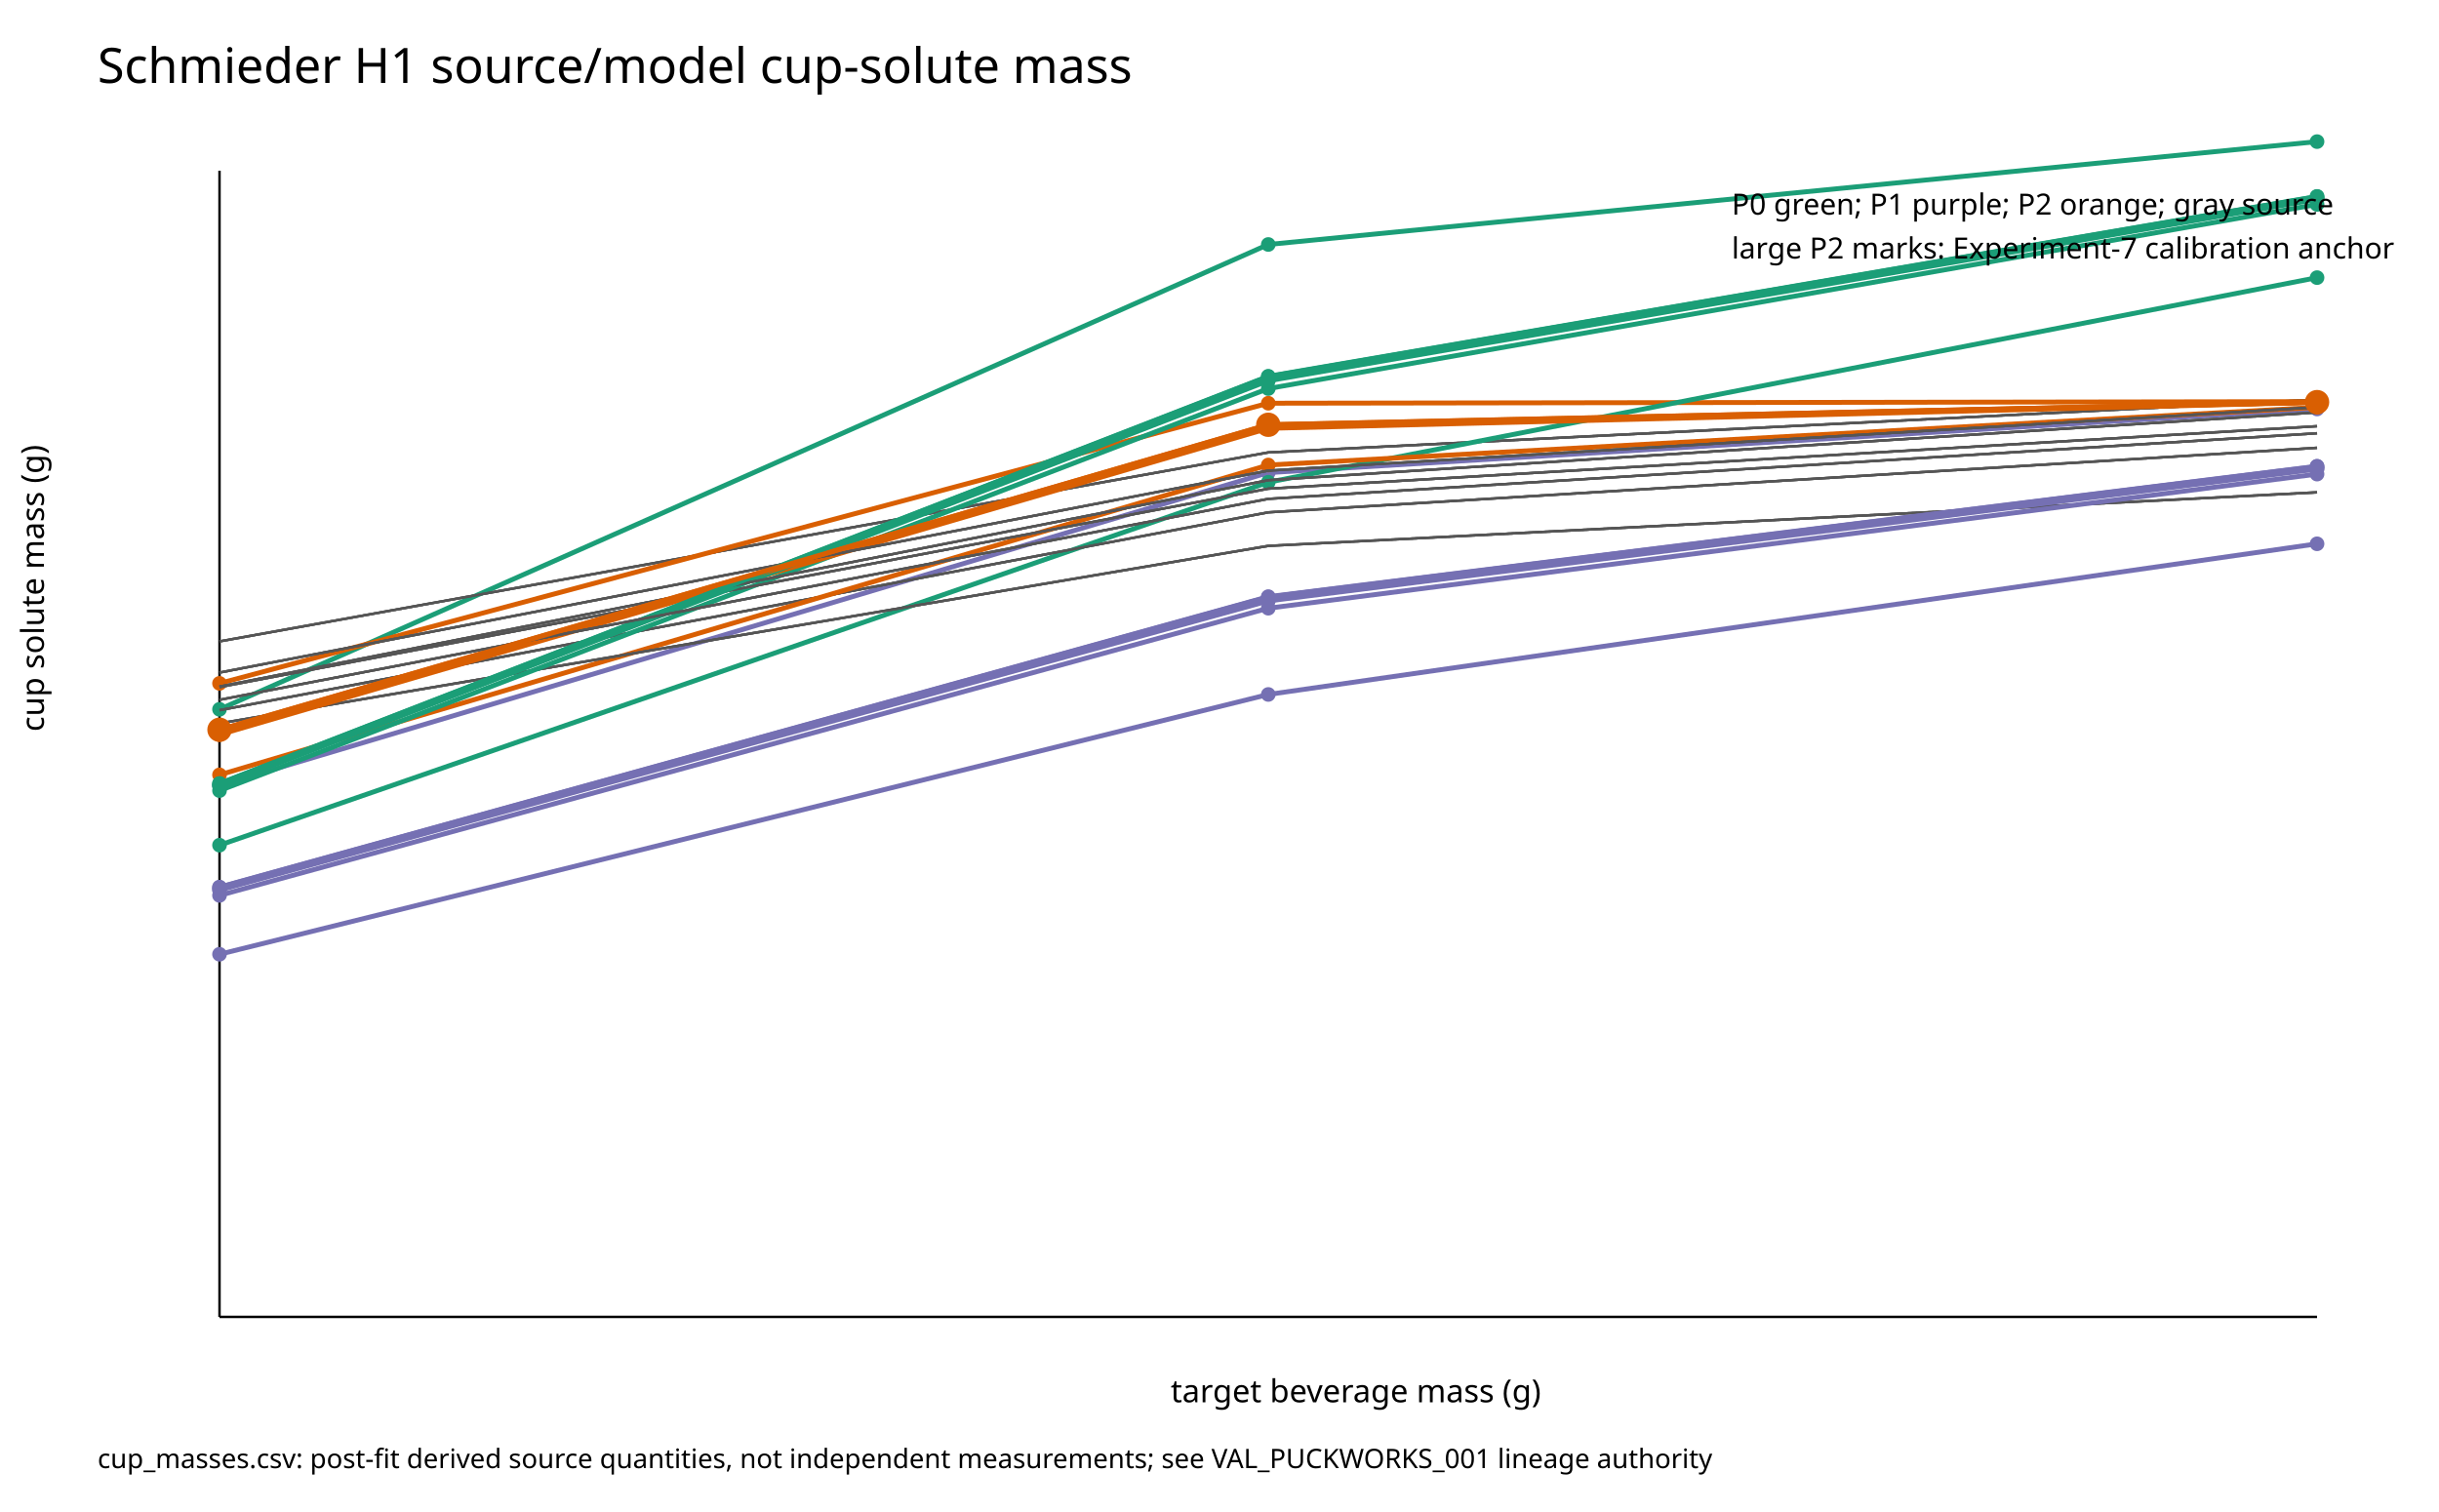
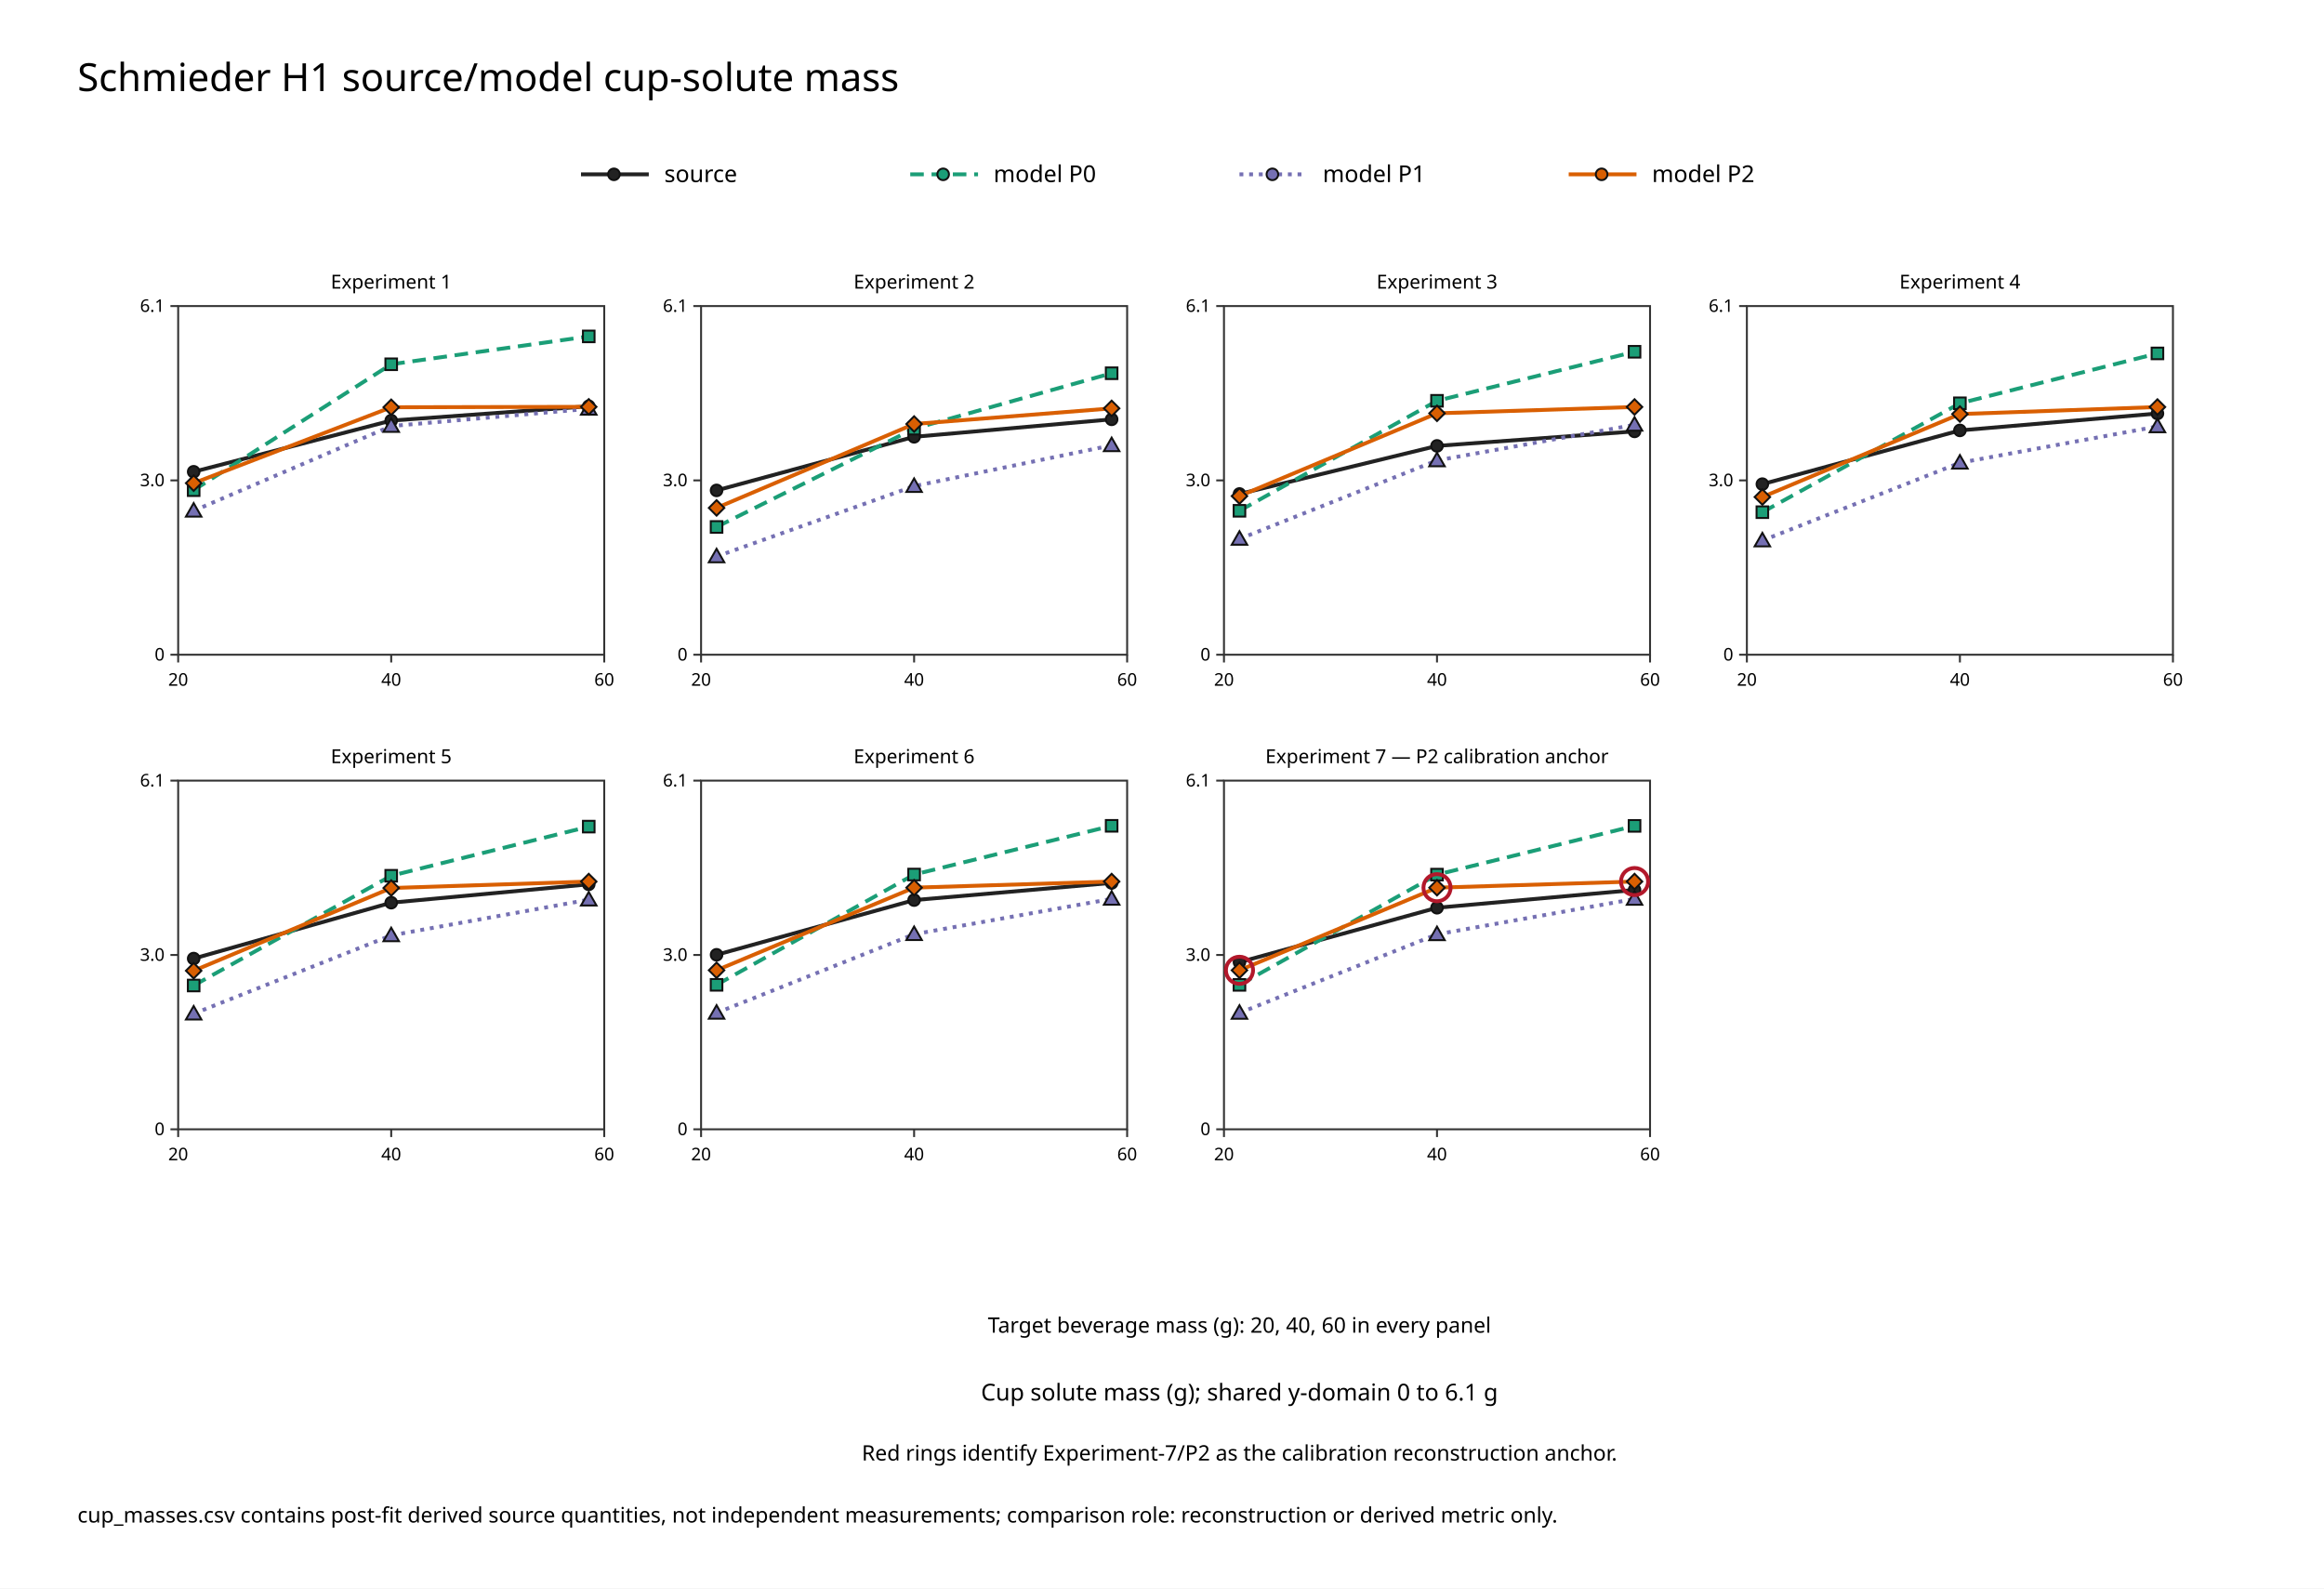
- <svg xmlns="http://www.w3.org/2000/svg" width="1000" height="620" viewBox="0 0 1000 620">
-   <rect x="0" y="0" width="1000" height="620" fill="white" />
-   <text x="40" y="34" font-family="sans-serif" font-size="20">Schmieder H1 source/model cup-solute mass</text>
-   <line x1="90" y1="540" x2="950" y2="540" stroke="black" />
-   <line x1="90" y1="70" x2="90" y2="540" stroke="black" />
-   <text x="480" y="575" font-family="sans-serif" font-size="13">target beverage mass (g)</text>
-   <text x="18" y="300" font-family="sans-serif" font-size="13" transform="rotate(-90 18 300)">cup solute mass (g)</text>
-   <polyline points="90.000,263.007 520.000,185.523 950.000,163.849" fill="none" stroke="#555555" stroke-width="1" />
-   <polyline points="90.000,290.857 520.000,100.251 950.000,58.068" fill="none" stroke="#1b9e77" stroke-width="2" />
-   <circle cx="90.000" cy="290.857" r="3" fill="#1b9e77" />
-   <circle cx="520.000" cy="100.251" r="3" fill="#1b9e77" />
-   <circle cx="950.000" cy="58.068" r="3" fill="#1b9e77" />
-   <polyline points="90.000,263.007 520.000,185.523 950.000,163.849" fill="none" stroke="#555555" stroke-width="1" />
-   <polyline points="90.000,322.102 520.000,193.801 950.000,167.705" fill="none" stroke="#7570b3" stroke-width="2" />
-   <circle cx="90.000" cy="322.102" r="3" fill="#7570b3" />
-   <circle cx="520.000" cy="193.801" r="3" fill="#7570b3" />
-   <circle cx="950.000" cy="167.705" r="3" fill="#7570b3" />
-   <polyline points="90.000,263.007 520.000,185.523 950.000,163.849" fill="none" stroke="#555555" stroke-width="1" />
-   <polyline points="90.000,280.217 520.000,165.344 950.000,164.690" fill="none" stroke="#d95f02" stroke-width="2" />
-   <circle cx="90.000" cy="280.217" r="3" fill="#d95f02" />
-   <circle cx="520.000" cy="165.344" r="3" fill="#d95f02" />
-   <circle cx="950.000" cy="164.690" r="3" fill="#d95f02" />
-   <polyline points="90.000,291.221 520.000,210.085 950.000,183.621" fill="none" stroke="#555555" stroke-width="1" />
-   <polyline points="90.000,346.567 520.000,197.740 950.000,113.841" fill="none" stroke="#1b9e77" stroke-width="2" />
-   <circle cx="90.000" cy="346.567" r="3" fill="#1b9e77" />
-   <circle cx="520.000" cy="197.740" r="3" fill="#1b9e77" />
-   <circle cx="950.000" cy="113.841" r="3" fill="#1b9e77" />
-   <polyline points="90.000,291.221 520.000,210.085 950.000,183.621" fill="none" stroke="#555555" stroke-width="1" />
-   <polyline points="90.000,391.297 520.000,284.764 950.000,222.987" fill="none" stroke="#7570b3" stroke-width="2" />
-   <circle cx="90.000" cy="391.297" r="3" fill="#7570b3" />
-   <circle cx="520.000" cy="284.764" r="3" fill="#7570b3" />
-   <circle cx="950.000" cy="222.987" r="3" fill="#7570b3" />
-   <polyline points="90.000,291.221 520.000,210.085 950.000,183.621" fill="none" stroke="#555555" stroke-width="1" />
-   <polyline points="90.000,317.723 520.000,190.682 950.000,167.028" fill="none" stroke="#d95f02" stroke-width="2" />
-   <circle cx="90.000" cy="317.723" r="3" fill="#d95f02" />
-   <circle cx="520.000" cy="190.682" r="3" fill="#d95f02" />
-   <circle cx="950.000" cy="167.028" r="3" fill="#d95f02" />
-   <polyline points="90.000,296.621 520.000,223.837 950.000,201.884" fill="none" stroke="#555555" stroke-width="1" />
-   <polyline points="90.000,322.086 520.000,155.565 950.000,81.330" fill="none" stroke="#1b9e77" stroke-width="2" />
-   <circle cx="90.000" cy="322.086" r="3" fill="#1b9e77" />
-   <circle cx="520.000" cy="155.565" r="3" fill="#1b9e77" />
-   <circle cx="950.000" cy="81.330" r="3" fill="#1b9e77" />
-   <polyline points="90.000,296.621 520.000,223.837 950.000,201.884" fill="none" stroke="#555555" stroke-width="1" />
-   <polyline points="90.000,364.684 520.000,245.859 950.000,191.955" fill="none" stroke="#7570b3" stroke-width="2" />
-   <circle cx="90.000" cy="364.684" r="3" fill="#7570b3" />
-   <circle cx="520.000" cy="245.859" r="3" fill="#7570b3" />
-   <circle cx="950.000" cy="191.955" r="3" fill="#7570b3" />
-   <polyline points="90.000,296.621 520.000,223.837 950.000,201.884" fill="none" stroke="#555555" stroke-width="1" />
-   <polyline points="90.000,299.800 520.000,174.508 950.000,164.905" fill="none" stroke="#d95f02" stroke-width="2" />
-   <circle cx="90.000" cy="299.800" r="3" fill="#d95f02" />
-   <circle cx="520.000" cy="174.508" r="3" fill="#d95f02" />
-   <circle cx="950.000" cy="164.905" r="3" fill="#d95f02" />
-   <polyline points="90.000,281.737 520.000,200.389 950.000,174.765" fill="none" stroke="#555555" stroke-width="1" />
-   <polyline points="90.000,324.192 520.000,159.331 950.000,83.818" fill="none" stroke="#1b9e77" stroke-width="2" />
-   <circle cx="90.000" cy="324.192" r="3" fill="#1b9e77" />
-   <circle cx="520.000" cy="159.331" r="3" fill="#1b9e77" />
-   <circle cx="950.000" cy="83.818" r="3" fill="#1b9e77" />
-   <polyline points="90.000,281.737 520.000,200.389 950.000,174.765" fill="none" stroke="#555555" stroke-width="1" />
-   <polyline points="90.000,367.162 520.000,249.400 950.000,194.411" fill="none" stroke="#7570b3" stroke-width="2" />
-   <circle cx="90.000" cy="367.162" r="3" fill="#7570b3" />
-   <circle cx="520.000" cy="249.400" r="3" fill="#7570b3" />
-   <circle cx="950.000" cy="194.411" r="3" fill="#7570b3" />
-   <polyline points="90.000,281.737 520.000,200.389 950.000,174.765" fill="none" stroke="#555555" stroke-width="1" />
-   <polyline points="90.000,301.232 520.000,175.638 950.000,164.978" fill="none" stroke="#d95f02" stroke-width="2" />
-   <circle cx="90.000" cy="301.232" r="3" fill="#d95f02" />
-   <circle cx="520.000" cy="175.638" r="3" fill="#d95f02" />
-   <circle cx="950.000" cy="164.978" r="3" fill="#d95f02" />
-   <polyline points="90.000,281.521 520.000,196.897 950.000,169.099" fill="none" stroke="#555555" stroke-width="1" />
-   <polyline points="90.000,322.300 520.000,156.147 950.000,81.737" fill="none" stroke="#1b9e77" stroke-width="2" />
-   <circle cx="90.000" cy="322.300" r="3" fill="#1b9e77" />
-   <circle cx="520.000" cy="156.147" r="3" fill="#1b9e77" />
-   <circle cx="950.000" cy="81.737" r="3" fill="#1b9e77" />
-   <polyline points="90.000,281.521 520.000,196.897 950.000,169.099" fill="none" stroke="#555555" stroke-width="1" />
-   <polyline points="90.000,364.989 520.000,246.418 950.000,192.359" fill="none" stroke="#7570b3" stroke-width="2" />
-   <circle cx="90.000" cy="364.989" r="3" fill="#7570b3" />
-   <circle cx="520.000" cy="246.418" r="3" fill="#7570b3" />
-   <circle cx="950.000" cy="192.359" r="3" fill="#7570b3" />
-   <polyline points="90.000,281.521 520.000,196.897 950.000,169.099" fill="none" stroke="#555555" stroke-width="1" />
-   <polyline points="90.000,299.906 520.000,174.682 950.000,164.916" fill="none" stroke="#d95f02" stroke-width="2" />
-   <circle cx="90.000" cy="299.906" r="3" fill="#d95f02" />
-   <circle cx="520.000" cy="174.682" r="3" fill="#d95f02" />
-   <circle cx="950.000" cy="164.916" r="3" fill="#d95f02" />
-   <polyline points="90.000,275.792 520.000,192.974 950.000,166.966" fill="none" stroke="#555555" stroke-width="1" />
-   <polyline points="90.000,321.273 520.000,154.297 950.000,80.541" fill="none" stroke="#1b9e77" stroke-width="2" />
-   <circle cx="90.000" cy="321.273" r="3" fill="#1b9e77" />
-   <circle cx="520.000" cy="154.297" r="3" fill="#1b9e77" />
-   <circle cx="950.000" cy="80.541" r="3" fill="#1b9e77" />
-   <polyline points="90.000,275.792 520.000,192.974 950.000,166.966" fill="none" stroke="#555555" stroke-width="1" />
-   <polyline points="90.000,363.766 520.000,244.675 950.000,191.174" fill="none" stroke="#7570b3" stroke-width="2" />
-   <circle cx="90.000" cy="363.766" r="3" fill="#7570b3" />
-   <circle cx="520.000" cy="244.675" r="3" fill="#7570b3" />
-   <circle cx="950.000" cy="191.174" r="3" fill="#7570b3" />
-   <polyline points="90.000,275.792 520.000,192.974 950.000,166.966" fill="none" stroke="#555555" stroke-width="1" />
-   <polyline points="90.000,299.214 520.000,174.145 950.000,164.885" fill="none" stroke="#d95f02" stroke-width="2" />
-   <circle cx="90.000" cy="299.214" r="3" fill="#d95f02" />
-   <circle cx="520.000" cy="174.145" r="3" fill="#d95f02" />
-   <circle cx="950.000" cy="164.885" r="3" fill="#d95f02" />
-   <polyline points="90.000,286.961 520.000,204.560 950.000,177.655" fill="none" stroke="#555555" stroke-width="1" />
-   <polyline points="90.000,321.320 520.000,154.427 950.000,80.631" fill="none" stroke="#1b9e77" stroke-width="2" />
-   <circle cx="90.000" cy="321.320" r="3" fill="#1b9e77" />
-   <circle cx="520.000" cy="154.427" r="3" fill="#1b9e77" />
-   <circle cx="950.000" cy="80.631" r="3" fill="#1b9e77" />
-   <polyline points="90.000,286.961 520.000,204.560 950.000,177.655" fill="none" stroke="#555555" stroke-width="1" />
-   <polyline points="90.000,363.834 520.000,244.801 950.000,191.263" fill="none" stroke="#7570b3" stroke-width="2" />
-   <circle cx="90.000" cy="363.834" r="3" fill="#7570b3" />
-   <circle cx="520.000" cy="244.801" r="3" fill="#7570b3" />
-   <circle cx="950.000" cy="191.263" r="3" fill="#7570b3" />
-   <polyline points="90.000,286.961 520.000,204.560 950.000,177.655" fill="none" stroke="#555555" stroke-width="1" />
-   <polyline points="90.000,299.237 520.000,174.183 950.000,164.887" fill="none" stroke="#d95f02" stroke-width="2" />
-   <circle cx="90.000" cy="299.237" r="5" fill="#d95f02" />
-   <circle cx="520.000" cy="174.183" r="5" fill="#d95f02" />
-   <circle cx="950.000" cy="164.887" r="5" fill="#d95f02" />
-   <text x="710" y="88" font-family="sans-serif" font-size="12">P0 green; P1 purple; P2 orange; gray source</text>
-   <text x="710" y="106" font-family="sans-serif" font-size="12">large P2 marks: Experiment-7 calibration anchor</text>
-   <text x="40" y="602" font-family="sans-serif" font-size="11">cup_masses.csv: post-fit derived source quantities, not independent measurements; see VAL_PUCKWORKS_001 lineage authority</text>
+ <svg xmlns="http://www.w3.org/2000/svg" width="1200" height="820" viewBox="0 0 1200 820">
+   <rect x="0" y="0" width="1200" height="820" fill="white" />
+   <g id="title-band" data-band="title" data-x="30" data-y="18" data-width="1140" data-height="42">
+     <text x="40.000" y="47.000" font-family="sans-serif" font-size="20">Schmieder H1 source/model cup-solute mass</text>
+   </g>
+   <g id="legend-band" data-band="legend" data-x="30" data-y="66" data-width="1140" data-height="48">
+     <line x1="300" y1="90" x2="335" y2="90" stroke="#222" stroke-width="2" />
+     <circle cx="317" cy="90" r="3" fill="#222" stroke="#111" />
+     <text x="343.000" y="94.000" font-family="sans-serif" font-size="12">source</text>
+     <line x1="470" y1="90" x2="505" y2="90" stroke="#1b9e77" stroke-width="2" stroke-dasharray="7 4" />
+     <circle cx="487" cy="90" r="3" fill="#1b9e77" stroke="#111" />
+     <text x="513.000" y="94.000" font-family="sans-serif" font-size="12">model P0</text>
+     <line x1="640" y1="90" x2="675" y2="90" stroke="#7570b3" stroke-width="2" stroke-dasharray="2 3" />
+     <circle cx="657" cy="90" r="3" fill="#7570b3" stroke="#111" />
+     <text x="683.000" y="94.000" font-family="sans-serif" font-size="12">model P1</text>
+     <line x1="810" y1="90" x2="845" y2="90" stroke="#d95f02" stroke-width="2" />
+     <circle cx="827" cy="90" r="3" fill="#d95f02" stroke="#111" />
+     <text x="853.000" y="94.000" font-family="sans-serif" font-size="12">model P2</text>
+   </g>
+   <g id="plot-band" data-band="plot" data-x="70" data-y="122" data-width="1080" data-height="540">
+     <g id="schm-exp-1" data-panel="schm-exp-1" data-plot-x="92.000" data-plot-y="158.000" data-plot-width="220.000" data-plot-height="180.000">
+       <rect x="92.000" y="158.000" width="220.000" height="180.000" fill="none" stroke="#333" />
+       <line x1="92.000" y1="338.000" x2="92.000" y2="342.000" stroke="#333" />
+       <text x="92.000" y="354.000" font-family="sans-serif" font-size="9" text-anchor="middle">20</text>
+       <line x1="202.000" y1="338.000" x2="202.000" y2="342.000" stroke="#333" />
+       <text x="202.000" y="354.000" font-family="sans-serif" font-size="9" text-anchor="middle">40</text>
+       <line x1="312.000" y1="338.000" x2="312.000" y2="342.000" stroke="#333" />
+       <text x="312.000" y="354.000" font-family="sans-serif" font-size="9" text-anchor="middle">60</text>
+       <line x1="88.000" y1="338.000" x2="92.000" y2="338.000" stroke="#333" />
+       <text x="85.000" y="341.000" font-family="sans-serif" font-size="9" text-anchor="end">0</text>
+       <line x1="88.000" y1="248.000" x2="92.000" y2="248.000" stroke="#333" />
+       <text x="85.000" y="251.000" font-family="sans-serif" font-size="9" text-anchor="end">3.0</text>
+       <line x1="88.000" y1="158.000" x2="92.000" y2="158.000" stroke="#333" />
+       <text x="85.000" y="161.000" font-family="sans-serif" font-size="9" text-anchor="end">6.1</text>
+       <polyline points="100.000,243.550 202.000,217.129 304.000,209.739" fill="none" stroke="#222" stroke-width="2" data-role="data" data-panel-ref="schm-exp-1" />
+       <circle cx="100.000" cy="243.550" r="3" fill="#222" stroke="#111" data-role="data" data-panel-ref="schm-exp-1" />
+       <circle cx="202.000" cy="217.129" r="3" fill="#222" stroke="#111" data-role="data" data-panel-ref="schm-exp-1" />
+       <circle cx="304.000" cy="209.739" r="3" fill="#222" stroke="#111" data-role="data" data-panel-ref="schm-exp-1" />
+       <polyline points="100.000,253.046 202.000,188.053 304.000,173.669" fill="none" stroke="#1b9e77" stroke-width="2" stroke-dasharray="7 4" data-role="data" data-panel-ref="schm-exp-1" />
+       <rect x="97.000" y="250.046" width="6" height="6" fill="#1b9e77" stroke="#111" data-role="data" data-panel-ref="schm-exp-1" />
+       <rect x="199.000" y="185.053" width="6" height="6" fill="#1b9e77" stroke="#111" data-role="data" data-panel-ref="schm-exp-1" />
+       <rect x="301.000" y="170.669" width="6" height="6" fill="#1b9e77" stroke="#111" data-role="data" data-panel-ref="schm-exp-1" />
+       <polyline points="100.000,263.700 202.000,219.952 304.000,211.054" fill="none" stroke="#7570b3" stroke-width="2" stroke-dasharray="2 3" data-role="data" data-panel-ref="schm-exp-1" />
+       <polygon points="100.000,259.700 96.000,266.700 104.000,266.700" fill="#7570b3" stroke="#111" data-role="data" data-panel-ref="schm-exp-1" />
+       <polygon points="202.000,215.952 198.000,222.952 206.000,222.952" fill="#7570b3" stroke="#111" data-role="data" data-panel-ref="schm-exp-1" />
+       <polygon points="304.000,207.054 300.000,214.054 308.000,214.054" fill="#7570b3" stroke="#111" data-role="data" data-panel-ref="schm-exp-1" />
+       <polyline points="100.000,249.418 202.000,210.248 304.000,210.025" fill="none" stroke="#d95f02" stroke-width="2" data-role="data" data-panel-ref="schm-exp-1" />
+       <polygon points="100.000,245.418 96.000,249.418 100.000,253.418 104.000,249.418" fill="#d95f02" stroke="#111" data-role="data" data-panel-ref="schm-exp-1" />
+       <polygon points="202.000,206.248 198.000,210.248 202.000,214.248 206.000,210.248" fill="#d95f02" stroke="#111" data-role="data" data-panel-ref="schm-exp-1" />
+       <polygon points="304.000,206.025 300.000,210.025 304.000,214.025 308.000,210.025" fill="#d95f02" stroke="#111" data-role="data" data-panel-ref="schm-exp-1" />
+       <text x="202.000" y="149.000" font-family="sans-serif" font-size="10" text-anchor="middle">Experiment 1</text>
+     </g>
+     <g id="schm-exp-2" data-panel="schm-exp-2" data-plot-x="362.000" data-plot-y="158.000" data-plot-width="220.000" data-plot-height="180.000">
+       <rect x="362.000" y="158.000" width="220.000" height="180.000" fill="none" stroke="#333" />
+       <line x1="362.000" y1="338.000" x2="362.000" y2="342.000" stroke="#333" />
+       <text x="362.000" y="354.000" font-family="sans-serif" font-size="9" text-anchor="middle">20</text>
+       <line x1="472.000" y1="338.000" x2="472.000" y2="342.000" stroke="#333" />
+       <text x="472.000" y="354.000" font-family="sans-serif" font-size="9" text-anchor="middle">40</text>
+       <line x1="582.000" y1="338.000" x2="582.000" y2="342.000" stroke="#333" />
+       <text x="582.000" y="354.000" font-family="sans-serif" font-size="9" text-anchor="middle">60</text>
+       <line x1="358.000" y1="338.000" x2="362.000" y2="338.000" stroke="#333" />
+       <text x="355.000" y="341.000" font-family="sans-serif" font-size="9" text-anchor="end">0</text>
+       <line x1="358.000" y1="248.000" x2="362.000" y2="248.000" stroke="#333" />
+       <text x="355.000" y="251.000" font-family="sans-serif" font-size="9" text-anchor="end">3.0</text>
+       <line x1="358.000" y1="158.000" x2="362.000" y2="158.000" stroke="#333" />
+       <text x="355.000" y="161.000" font-family="sans-serif" font-size="9" text-anchor="end">6.1</text>
+       <polyline points="370.000,253.170 472.000,225.504 574.000,216.481" fill="none" stroke="#222" stroke-width="2" data-role="data" data-panel-ref="schm-exp-2" />
+       <circle cx="370.000" cy="253.170" r="3" fill="#222" stroke="#111" data-role="data" data-panel-ref="schm-exp-2" />
+       <circle cx="472.000" cy="225.504" r="3" fill="#222" stroke="#111" data-role="data" data-panel-ref="schm-exp-2" />
+       <circle cx="574.000" cy="216.481" r="3" fill="#222" stroke="#111" data-role="data" data-panel-ref="schm-exp-2" />
+       <polyline points="370.000,272.043 472.000,221.295 574.000,192.687" fill="none" stroke="#1b9e77" stroke-width="2" stroke-dasharray="7 4" data-role="data" data-panel-ref="schm-exp-2" />
+       <rect x="367.000" y="269.043" width="6" height="6" fill="#1b9e77" stroke="#111" data-role="data" data-panel-ref="schm-exp-2" />
+       <rect x="469.000" y="218.295" width="6" height="6" fill="#1b9e77" stroke="#111" data-role="data" data-panel-ref="schm-exp-2" />
+       <rect x="571.000" y="189.687" width="6" height="6" fill="#1b9e77" stroke="#111" data-role="data" data-panel-ref="schm-exp-2" />
+       <polyline points="370.000,287.295 472.000,250.969 574.000,229.904" fill="none" stroke="#7570b3" stroke-width="2" stroke-dasharray="2 3" data-role="data" data-panel-ref="schm-exp-2" />
+       <polygon points="370.000,283.295 366.000,290.295 374.000,290.295" fill="#7570b3" stroke="#111" data-role="data" data-panel-ref="schm-exp-2" />
+       <polygon points="472.000,246.969 468.000,253.969 476.000,253.969" fill="#7570b3" stroke="#111" data-role="data" data-panel-ref="schm-exp-2" />
+       <polygon points="574.000,225.904 570.000,232.904 578.000,232.904" fill="#7570b3" stroke="#111" data-role="data" data-panel-ref="schm-exp-2" />
+       <polyline points="370.000,262.207 472.000,218.888 574.000,210.823" fill="none" stroke="#d95f02" stroke-width="2" data-role="data" data-panel-ref="schm-exp-2" />
+       <polygon points="370.000,258.207 366.000,262.207 370.000,266.207 374.000,262.207" fill="#d95f02" stroke="#111" data-role="data" data-panel-ref="schm-exp-2" />
+       <polygon points="472.000,214.888 468.000,218.888 472.000,222.888 476.000,218.888" fill="#d95f02" stroke="#111" data-role="data" data-panel-ref="schm-exp-2" />
+       <polygon points="574.000,206.823 570.000,210.823 574.000,214.823 578.000,210.823" fill="#d95f02" stroke="#111" data-role="data" data-panel-ref="schm-exp-2" />
+       <text x="472.000" y="149.000" font-family="sans-serif" font-size="10" text-anchor="middle">Experiment 2</text>
+     </g>
+     <g id="schm-exp-3" data-panel="schm-exp-3" data-plot-x="632.000" data-plot-y="158.000" data-plot-width="220.000" data-plot-height="180.000">
+       <rect x="632.000" y="158.000" width="220.000" height="180.000" fill="none" stroke="#333" />
+       <line x1="632.000" y1="338.000" x2="632.000" y2="342.000" stroke="#333" />
+       <text x="632.000" y="354.000" font-family="sans-serif" font-size="9" text-anchor="middle">20</text>
+       <line x1="742.000" y1="338.000" x2="742.000" y2="342.000" stroke="#333" />
+       <text x="742.000" y="354.000" font-family="sans-serif" font-size="9" text-anchor="middle">40</text>
+       <line x1="852.000" y1="338.000" x2="852.000" y2="342.000" stroke="#333" />
+       <text x="852.000" y="354.000" font-family="sans-serif" font-size="9" text-anchor="middle">60</text>
+       <line x1="628.000" y1="338.000" x2="632.000" y2="338.000" stroke="#333" />
+       <text x="625.000" y="341.000" font-family="sans-serif" font-size="9" text-anchor="end">0</text>
+       <line x1="628.000" y1="248.000" x2="632.000" y2="248.000" stroke="#333" />
+       <text x="625.000" y="251.000" font-family="sans-serif" font-size="9" text-anchor="end">3.0</text>
+       <line x1="628.000" y1="158.000" x2="632.000" y2="158.000" stroke="#333" />
+       <text x="625.000" y="161.000" font-family="sans-serif" font-size="9" text-anchor="end">6.1</text>
+       <polyline points="640.000,255.012 742.000,230.194 844.000,222.708" fill="none" stroke="#222" stroke-width="2" data-role="data" data-panel-ref="schm-exp-3" />
+       <circle cx="640.000" cy="255.012" r="3" fill="#222" stroke="#111" data-role="data" data-panel-ref="schm-exp-3" />
+       <circle cx="742.000" cy="230.194" r="3" fill="#222" stroke="#111" data-role="data" data-panel-ref="schm-exp-3" />
+       <circle cx="844.000" cy="222.708" r="3" fill="#222" stroke="#111" data-role="data" data-panel-ref="schm-exp-3" />
+       <polyline points="640.000,263.695 742.000,206.914 844.000,181.601" fill="none" stroke="#1b9e77" stroke-width="2" stroke-dasharray="7 4" data-role="data" data-panel-ref="schm-exp-3" />
+       <rect x="637.000" y="260.695" width="6" height="6" fill="#1b9e77" stroke="#111" data-role="data" data-panel-ref="schm-exp-3" />
+       <rect x="739.000" y="203.914" width="6" height="6" fill="#1b9e77" stroke="#111" data-role="data" data-panel-ref="schm-exp-3" />
+       <rect x="841.000" y="178.601" width="6" height="6" fill="#1b9e77" stroke="#111" data-role="data" data-panel-ref="schm-exp-3" />
+       <polyline points="640.000,278.220 742.000,237.703 844.000,219.322" fill="none" stroke="#7570b3" stroke-width="2" stroke-dasharray="2 3" data-role="data" data-panel-ref="schm-exp-3" />
+       <polygon points="640.000,274.220 636.000,281.220 644.000,281.220" fill="#7570b3" stroke="#111" data-role="data" data-panel-ref="schm-exp-3" />
+       <polygon points="742.000,233.703 738.000,240.703 746.000,240.703" fill="#7570b3" stroke="#111" data-role="data" data-panel-ref="schm-exp-3" />
+       <polygon points="844.000,215.322 840.000,222.322 848.000,222.322" fill="#7570b3" stroke="#111" data-role="data" data-panel-ref="schm-exp-3" />
+       <polyline points="640.000,256.096 742.000,213.373 844.000,210.099" fill="none" stroke="#d95f02" stroke-width="2" data-role="data" data-panel-ref="schm-exp-3" />
+       <polygon points="640.000,252.096 636.000,256.096 640.000,260.096 644.000,256.096" fill="#d95f02" stroke="#111" data-role="data" data-panel-ref="schm-exp-3" />
+       <polygon points="742.000,209.373 738.000,213.373 742.000,217.373 746.000,213.373" fill="#d95f02" stroke="#111" data-role="data" data-panel-ref="schm-exp-3" />
+       <polygon points="844.000,206.099 840.000,210.099 844.000,214.099 848.000,210.099" fill="#d95f02" stroke="#111" data-role="data" data-panel-ref="schm-exp-3" />
+       <text x="742.000" y="149.000" font-family="sans-serif" font-size="10" text-anchor="middle">Experiment 3</text>
+     </g>
+     <g id="schm-exp-4" data-panel="schm-exp-4" data-plot-x="902.000" data-plot-y="158.000" data-plot-width="220.000" data-plot-height="180.000">
+       <rect x="902.000" y="158.000" width="220.000" height="180.000" fill="none" stroke="#333" />
+       <line x1="902.000" y1="338.000" x2="902.000" y2="342.000" stroke="#333" />
+       <text x="902.000" y="354.000" font-family="sans-serif" font-size="9" text-anchor="middle">20</text>
+       <line x1="1012.000" y1="338.000" x2="1012.000" y2="342.000" stroke="#333" />
+       <text x="1012.000" y="354.000" font-family="sans-serif" font-size="9" text-anchor="middle">40</text>
+       <line x1="1122.000" y1="338.000" x2="1122.000" y2="342.000" stroke="#333" />
+       <text x="1122.000" y="354.000" font-family="sans-serif" font-size="9" text-anchor="middle">60</text>
+       <line x1="898.000" y1="338.000" x2="902.000" y2="338.000" stroke="#333" />
+       <text x="895.000" y="341.000" font-family="sans-serif" font-size="9" text-anchor="end">0</text>
+       <line x1="898.000" y1="248.000" x2="902.000" y2="248.000" stroke="#333" />
+       <text x="895.000" y="251.000" font-family="sans-serif" font-size="9" text-anchor="end">3.0</text>
+       <line x1="898.000" y1="158.000" x2="902.000" y2="158.000" stroke="#333" />
+       <text x="895.000" y="161.000" font-family="sans-serif" font-size="9" text-anchor="end">6.1</text>
+       <polyline points="910.000,249.937 1012.000,222.198 1114.000,213.461" fill="none" stroke="#222" stroke-width="2" data-role="data" data-panel-ref="schm-exp-4" />
+       <circle cx="910.000" cy="249.937" r="3" fill="#222" stroke="#111" data-role="data" data-panel-ref="schm-exp-4" />
+       <circle cx="1012.000" cy="222.198" r="3" fill="#222" stroke="#111" data-role="data" data-panel-ref="schm-exp-4" />
+       <circle cx="1114.000" cy="213.461" r="3" fill="#222" stroke="#111" data-role="data" data-panel-ref="schm-exp-4" />
+       <polyline points="910.000,264.413 1012.000,208.198 1114.000,182.449" fill="none" stroke="#1b9e77" stroke-width="2" stroke-dasharray="7 4" data-role="data" data-panel-ref="schm-exp-4" />
+       <rect x="907.000" y="261.413" width="6" height="6" fill="#1b9e77" stroke="#111" data-role="data" data-panel-ref="schm-exp-4" />
+       <rect x="1009.000" y="205.198" width="6" height="6" fill="#1b9e77" stroke="#111" data-role="data" data-panel-ref="schm-exp-4" />
+       <rect x="1111.000" y="179.449" width="6" height="6" fill="#1b9e77" stroke="#111" data-role="data" data-panel-ref="schm-exp-4" />
+       <polyline points="910.000,279.065 1012.000,238.910 1114.000,220.160" fill="none" stroke="#7570b3" stroke-width="2" stroke-dasharray="2 3" data-role="data" data-panel-ref="schm-exp-4" />
+       <polygon points="910.000,275.065 906.000,282.065 914.000,282.065" fill="#7570b3" stroke="#111" data-role="data" data-panel-ref="schm-exp-4" />
+       <polygon points="1012.000,234.910 1008.000,241.910 1016.000,241.910" fill="#7570b3" stroke="#111" data-role="data" data-panel-ref="schm-exp-4" />
+       <polygon points="1114.000,216.160 1110.000,223.160 1118.000,223.160" fill="#7570b3" stroke="#111" data-role="data" data-panel-ref="schm-exp-4" />
+       <polyline points="910.000,256.584 1012.000,213.759 1114.000,210.124" fill="none" stroke="#d95f02" stroke-width="2" data-role="data" data-panel-ref="schm-exp-4" />
+       <polygon points="910.000,252.584 906.000,256.584 910.000,260.584 914.000,256.584" fill="#d95f02" stroke="#111" data-role="data" data-panel-ref="schm-exp-4" />
+       <polygon points="1012.000,209.759 1008.000,213.759 1012.000,217.759 1016.000,213.759" fill="#d95f02" stroke="#111" data-role="data" data-panel-ref="schm-exp-4" />
+       <polygon points="1114.000,206.124 1110.000,210.124 1114.000,214.124 1118.000,210.124" fill="#d95f02" stroke="#111" data-role="data" data-panel-ref="schm-exp-4" />
+       <text x="1012.000" y="149.000" font-family="sans-serif" font-size="10" text-anchor="middle">Experiment 4</text>
+     </g>
+     <g id="schm-exp-5" data-panel="schm-exp-5" data-plot-x="92.000" data-plot-y="403.000" data-plot-width="220.000" data-plot-height="180.000">
+       <rect x="92.000" y="403.000" width="220.000" height="180.000" fill="none" stroke="#333" />
+       <line x1="92.000" y1="583.000" x2="92.000" y2="587.000" stroke="#333" />
+       <text x="92.000" y="599.000" font-family="sans-serif" font-size="9" text-anchor="middle">20</text>
+       <line x1="202.000" y1="583.000" x2="202.000" y2="587.000" stroke="#333" />
+       <text x="202.000" y="599.000" font-family="sans-serif" font-size="9" text-anchor="middle">40</text>
+       <line x1="312.000" y1="583.000" x2="312.000" y2="587.000" stroke="#333" />
+       <text x="312.000" y="599.000" font-family="sans-serif" font-size="9" text-anchor="middle">60</text>
+       <line x1="88.000" y1="583.000" x2="92.000" y2="583.000" stroke="#333" />
+       <text x="85.000" y="586.000" font-family="sans-serif" font-size="9" text-anchor="end">0</text>
+       <line x1="88.000" y1="493.000" x2="92.000" y2="493.000" stroke="#333" />
+       <text x="85.000" y="496.000" font-family="sans-serif" font-size="9" text-anchor="end">3.0</text>
+       <line x1="88.000" y1="403.000" x2="92.000" y2="403.000" stroke="#333" />
+       <text x="85.000" y="406.000" font-family="sans-serif" font-size="9" text-anchor="end">6.1</text>
+       <polyline points="100.000,494.863 202.000,466.008 304.000,456.529" fill="none" stroke="#222" stroke-width="2" data-role="data" data-panel-ref="schm-exp-5" />
+       <circle cx="100.000" cy="494.863" r="3" fill="#222" stroke="#111" data-role="data" data-panel-ref="schm-exp-5" />
+       <circle cx="202.000" cy="466.008" r="3" fill="#222" stroke="#111" data-role="data" data-panel-ref="schm-exp-5" />
+       <circle cx="304.000" cy="456.529" r="3" fill="#222" stroke="#111" data-role="data" data-panel-ref="schm-exp-5" />
+       <polyline points="100.000,508.768 202.000,452.112 304.000,426.740" fill="none" stroke="#1b9e77" stroke-width="2" stroke-dasharray="7 4" data-role="data" data-panel-ref="schm-exp-5" />
+       <rect x="97.000" y="505.768" width="6" height="6" fill="#1b9e77" stroke="#111" data-role="data" data-panel-ref="schm-exp-5" />
+       <rect x="199.000" y="449.112" width="6" height="6" fill="#1b9e77" stroke="#111" data-role="data" data-panel-ref="schm-exp-5" />
+       <rect x="301.000" y="423.740" width="6" height="6" fill="#1b9e77" stroke="#111" data-role="data" data-panel-ref="schm-exp-5" />
+       <polyline points="100.000,523.324 202.000,482.893 304.000,464.460" fill="none" stroke="#7570b3" stroke-width="2" stroke-dasharray="2 3" data-role="data" data-panel-ref="schm-exp-5" />
+       <polygon points="100.000,519.324 96.000,526.324 104.000,526.324" fill="#7570b3" stroke="#111" data-role="data" data-panel-ref="schm-exp-5" />
+       <polygon points="202.000,478.893 198.000,485.893 206.000,485.893" fill="#7570b3" stroke="#111" data-role="data" data-panel-ref="schm-exp-5" />
+       <polygon points="304.000,460.460 300.000,467.460 308.000,467.460" fill="#7570b3" stroke="#111" data-role="data" data-panel-ref="schm-exp-5" />
+       <polyline points="100.000,501.132 202.000,458.433 304.000,455.103" fill="none" stroke="#d95f02" stroke-width="2" data-role="data" data-panel-ref="schm-exp-5" />
+       <polygon points="100.000,497.132 96.000,501.132 100.000,505.132 104.000,501.132" fill="#d95f02" stroke="#111" data-role="data" data-panel-ref="schm-exp-5" />
+       <polygon points="202.000,454.433 198.000,458.433 202.000,462.433 206.000,458.433" fill="#d95f02" stroke="#111" data-role="data" data-panel-ref="schm-exp-5" />
+       <polygon points="304.000,451.103 300.000,455.103 304.000,459.103 308.000,455.103" fill="#d95f02" stroke="#111" data-role="data" data-panel-ref="schm-exp-5" />
+       <text x="202.000" y="394.000" font-family="sans-serif" font-size="10" text-anchor="middle">Experiment 5</text>
+     </g>
+     <g id="schm-exp-6" data-panel="schm-exp-6" data-plot-x="362.000" data-plot-y="403.000" data-plot-width="220.000" data-plot-height="180.000">
+       <rect x="362.000" y="403.000" width="220.000" height="180.000" fill="none" stroke="#333" />
+       <line x1="362.000" y1="583.000" x2="362.000" y2="587.000" stroke="#333" />
+       <text x="362.000" y="599.000" font-family="sans-serif" font-size="9" text-anchor="middle">20</text>
+       <line x1="472.000" y1="583.000" x2="472.000" y2="587.000" stroke="#333" />
+       <text x="472.000" y="599.000" font-family="sans-serif" font-size="9" text-anchor="middle">40</text>
+       <line x1="582.000" y1="583.000" x2="582.000" y2="587.000" stroke="#333" />
+       <text x="582.000" y="599.000" font-family="sans-serif" font-size="9" text-anchor="middle">60</text>
+       <line x1="358.000" y1="583.000" x2="362.000" y2="583.000" stroke="#333" />
+       <text x="355.000" y="586.000" font-family="sans-serif" font-size="9" text-anchor="end">0</text>
+       <line x1="358.000" y1="493.000" x2="362.000" y2="493.000" stroke="#333" />
+       <text x="355.000" y="496.000" font-family="sans-serif" font-size="9" text-anchor="end">3.0</text>
+       <line x1="358.000" y1="403.000" x2="362.000" y2="403.000" stroke="#333" />
+       <text x="355.000" y="406.000" font-family="sans-serif" font-size="9" text-anchor="end">6.1</text>
+       <polyline points="370.000,492.909 472.000,464.670 574.000,455.801" fill="none" stroke="#222" stroke-width="2" data-role="data" data-panel-ref="schm-exp-6" />
+       <circle cx="370.000" cy="492.909" r="3" fill="#222" stroke="#111" data-role="data" data-panel-ref="schm-exp-6" />
+       <circle cx="472.000" cy="464.670" r="3" fill="#222" stroke="#111" data-role="data" data-panel-ref="schm-exp-6" />
+       <circle cx="574.000" cy="455.801" r="3" fill="#222" stroke="#111" data-role="data" data-panel-ref="schm-exp-6" />
+       <polyline points="370.000,508.418 472.000,451.482 574.000,426.332" fill="none" stroke="#1b9e77" stroke-width="2" stroke-dasharray="7 4" data-role="data" data-panel-ref="schm-exp-6" />
+       <rect x="367.000" y="505.418" width="6" height="6" fill="#1b9e77" stroke="#111" data-role="data" data-panel-ref="schm-exp-6" />
+       <rect x="469.000" y="448.482" width="6" height="6" fill="#1b9e77" stroke="#111" data-role="data" data-panel-ref="schm-exp-6" />
+       <rect x="571.000" y="423.332" width="6" height="6" fill="#1b9e77" stroke="#111" data-role="data" data-panel-ref="schm-exp-6" />
+       <polyline points="370.000,522.907 472.000,482.299 574.000,464.056" fill="none" stroke="#7570b3" stroke-width="2" stroke-dasharray="2 3" data-role="data" data-panel-ref="schm-exp-6" />
+       <polygon points="370.000,518.907 366.000,525.907 374.000,525.907" fill="#7570b3" stroke="#111" data-role="data" data-panel-ref="schm-exp-6" />
+       <polygon points="472.000,478.299 468.000,485.299 476.000,485.299" fill="#7570b3" stroke="#111" data-role="data" data-panel-ref="schm-exp-6" />
+       <polygon points="574.000,460.056 570.000,467.056 578.000,467.056" fill="#7570b3" stroke="#111" data-role="data" data-panel-ref="schm-exp-6" />
+       <polyline points="370.000,500.896 472.000,458.250 574.000,455.092" fill="none" stroke="#d95f02" stroke-width="2" data-role="data" data-panel-ref="schm-exp-6" />
+       <polygon points="370.000,496.896 366.000,500.896 370.000,504.896 374.000,500.896" fill="#d95f02" stroke="#111" data-role="data" data-panel-ref="schm-exp-6" />
+       <polygon points="472.000,454.250 468.000,458.250 472.000,462.250 476.000,458.250" fill="#d95f02" stroke="#111" data-role="data" data-panel-ref="schm-exp-6" />
+       <polygon points="574.000,451.092 570.000,455.092 574.000,459.092 578.000,455.092" fill="#d95f02" stroke="#111" data-role="data" data-panel-ref="schm-exp-6" />
+       <text x="472.000" y="394.000" font-family="sans-serif" font-size="10" text-anchor="middle">Experiment 6</text>
+     </g>
+     <g id="schm-exp-7" data-panel="schm-exp-7" data-plot-x="632.000" data-plot-y="403.000" data-plot-width="220.000" data-plot-height="180.000">
+       <rect x="632.000" y="403.000" width="220.000" height="180.000" fill="none" stroke="#333" />
+       <line x1="632.000" y1="583.000" x2="632.000" y2="587.000" stroke="#333" />
+       <text x="632.000" y="599.000" font-family="sans-serif" font-size="9" text-anchor="middle">20</text>
+       <line x1="742.000" y1="583.000" x2="742.000" y2="587.000" stroke="#333" />
+       <text x="742.000" y="599.000" font-family="sans-serif" font-size="9" text-anchor="middle">40</text>
+       <line x1="852.000" y1="583.000" x2="852.000" y2="587.000" stroke="#333" />
+       <text x="852.000" y="599.000" font-family="sans-serif" font-size="9" text-anchor="middle">60</text>
+       <line x1="628.000" y1="583.000" x2="632.000" y2="583.000" stroke="#333" />
+       <text x="625.000" y="586.000" font-family="sans-serif" font-size="9" text-anchor="end">0</text>
+       <line x1="628.000" y1="493.000" x2="632.000" y2="493.000" stroke="#333" />
+       <text x="625.000" y="496.000" font-family="sans-serif" font-size="9" text-anchor="end">3.0</text>
+       <line x1="628.000" y1="403.000" x2="632.000" y2="403.000" stroke="#333" />
+       <text x="625.000" y="406.000" font-family="sans-serif" font-size="9" text-anchor="end">6.1</text>
+       <polyline points="640.000,496.718 742.000,468.620 844.000,459.446" fill="none" stroke="#222" stroke-width="2" data-role="data" data-panel-ref="schm-exp-7" />
+       <circle cx="640.000" cy="496.718" r="3" fill="#222" stroke="#111" data-role="data" data-panel-ref="schm-exp-7" />
+       <circle cx="742.000" cy="468.620" r="3" fill="#222" stroke="#111" data-role="data" data-panel-ref="schm-exp-7" />
+       <circle cx="844.000" cy="459.446" r="3" fill="#222" stroke="#111" data-role="data" data-panel-ref="schm-exp-7" />
+       <polyline points="640.000,508.434 742.000,451.526 844.000,426.363" fill="none" stroke="#1b9e77" stroke-width="2" stroke-dasharray="7 4" data-role="data" data-panel-ref="schm-exp-7" />
+       <rect x="637.000" y="505.434" width="6" height="6" fill="#1b9e77" stroke="#111" data-role="data" data-panel-ref="schm-exp-7" />
+       <rect x="739.000" y="448.526" width="6" height="6" fill="#1b9e77" stroke="#111" data-role="data" data-panel-ref="schm-exp-7" />
+       <rect x="841.000" y="423.363" width="6" height="6" fill="#1b9e77" stroke="#111" data-role="data" data-panel-ref="schm-exp-7" />
+       <polyline points="640.000,522.930 742.000,482.342 844.000,464.087" fill="none" stroke="#7570b3" stroke-width="2" stroke-dasharray="2 3" data-role="data" data-panel-ref="schm-exp-7" />
+       <polygon points="640.000,518.930 636.000,525.930 644.000,525.930" fill="#7570b3" stroke="#111" data-role="data" data-panel-ref="schm-exp-7" />
+       <polygon points="742.000,478.342 738.000,485.342 746.000,485.342" fill="#7570b3" stroke="#111" data-role="data" data-panel-ref="schm-exp-7" />
+       <polygon points="844.000,460.087 840.000,467.087 848.000,467.087" fill="#7570b3" stroke="#111" data-role="data" data-panel-ref="schm-exp-7" />
+       <polyline points="640.000,500.904 742.000,458.263 844.000,455.093" fill="none" stroke="#d95f02" stroke-width="2" data-role="data" data-panel-ref="schm-exp-7" />
+       <polygon points="640.000,496.904 636.000,500.904 640.000,504.904 644.000,500.904" fill="#d95f02" stroke="#111" data-role="data" data-panel-ref="schm-exp-7" />
+       <circle cx="640.000" cy="500.904" r="7" fill="none" stroke="#b2182b" stroke-width="2" data-role="data" data-panel-ref="schm-exp-7" />
+       <polygon points="742.000,454.263 738.000,458.263 742.000,462.263 746.000,458.263" fill="#d95f02" stroke="#111" data-role="data" data-panel-ref="schm-exp-7" />
+       <circle cx="742.000" cy="458.263" r="7" fill="none" stroke="#b2182b" stroke-width="2" data-role="data" data-panel-ref="schm-exp-7" />
+       <polygon points="844.000,451.093 840.000,455.093 844.000,459.093 848.000,455.093" fill="#d95f02" stroke="#111" data-role="data" data-panel-ref="schm-exp-7" />
+       <circle cx="844.000" cy="455.093" r="7" fill="none" stroke="#b2182b" stroke-width="2" data-role="data" data-panel-ref="schm-exp-7" />
+       <text x="742.000" y="394.000" font-family="sans-serif" font-size="10" text-anchor="middle">Experiment 7 — P2 calibration anchor</text>
+     </g>
+   </g>
+   <g id="lower-label-band" data-band="lower-label" data-x="70" data-y="666" data-width="1080" data-height="34">
+     <text x="640.000" y="688.000" font-family="sans-serif" font-size="11" text-anchor="middle">Target beverage mass (g): 20, 40, 60 in every panel</text>
+   </g>
+   <g id="axis-title-band" data-band="axis-title" data-x="30" data-y="704" data-width="1140" data-height="28">
+     <text x="640.000" y="723.000" font-family="sans-serif" font-size="12" text-anchor="middle">Cup solute mass (g); shared y-domain 0 to 6.1 g</text>
+   </g>
+   <g id="annotation-band" data-band="annotation" data-x="30" data-y="736" data-width="1140" data-height="30">
+     <text x="640.000" y="754.000" font-family="sans-serif" font-size="11" text-anchor="middle">Red rings identify Experiment-7/P2 as the calibration reconstruction anchor.</text>
+   </g>
+   <g id="caption-band" data-band="caption" data-x="30" data-y="770" data-width="1140" data-height="42">
+     <text x="40.000" y="786.000" font-family="sans-serif" font-size="11">cup_masses.csv contains post-fit derived source quantities, not independent measurements; comparison role: reconstruction or derived metric only.</text>
+   </g>
</svg>
